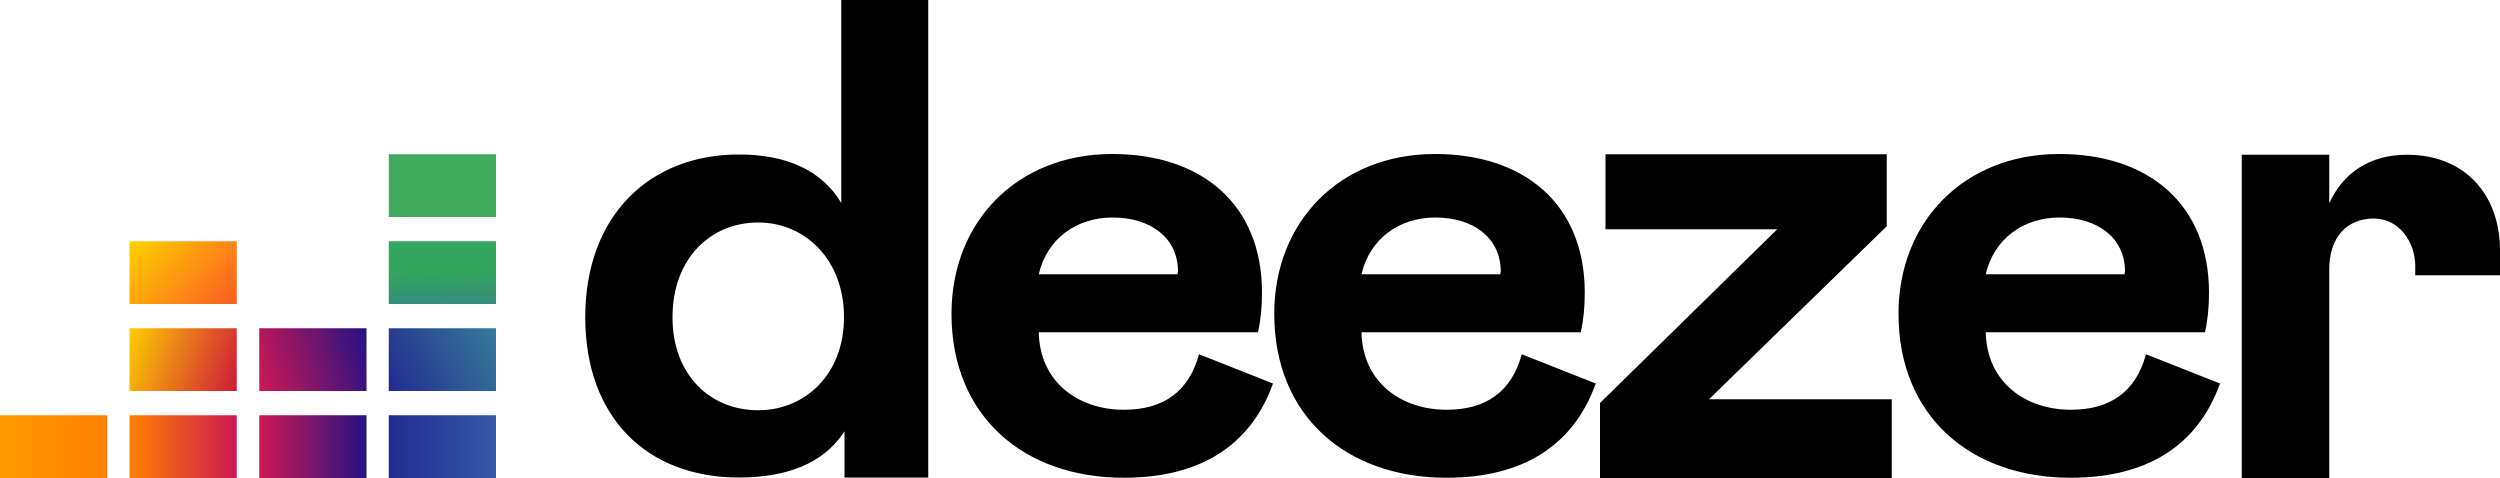
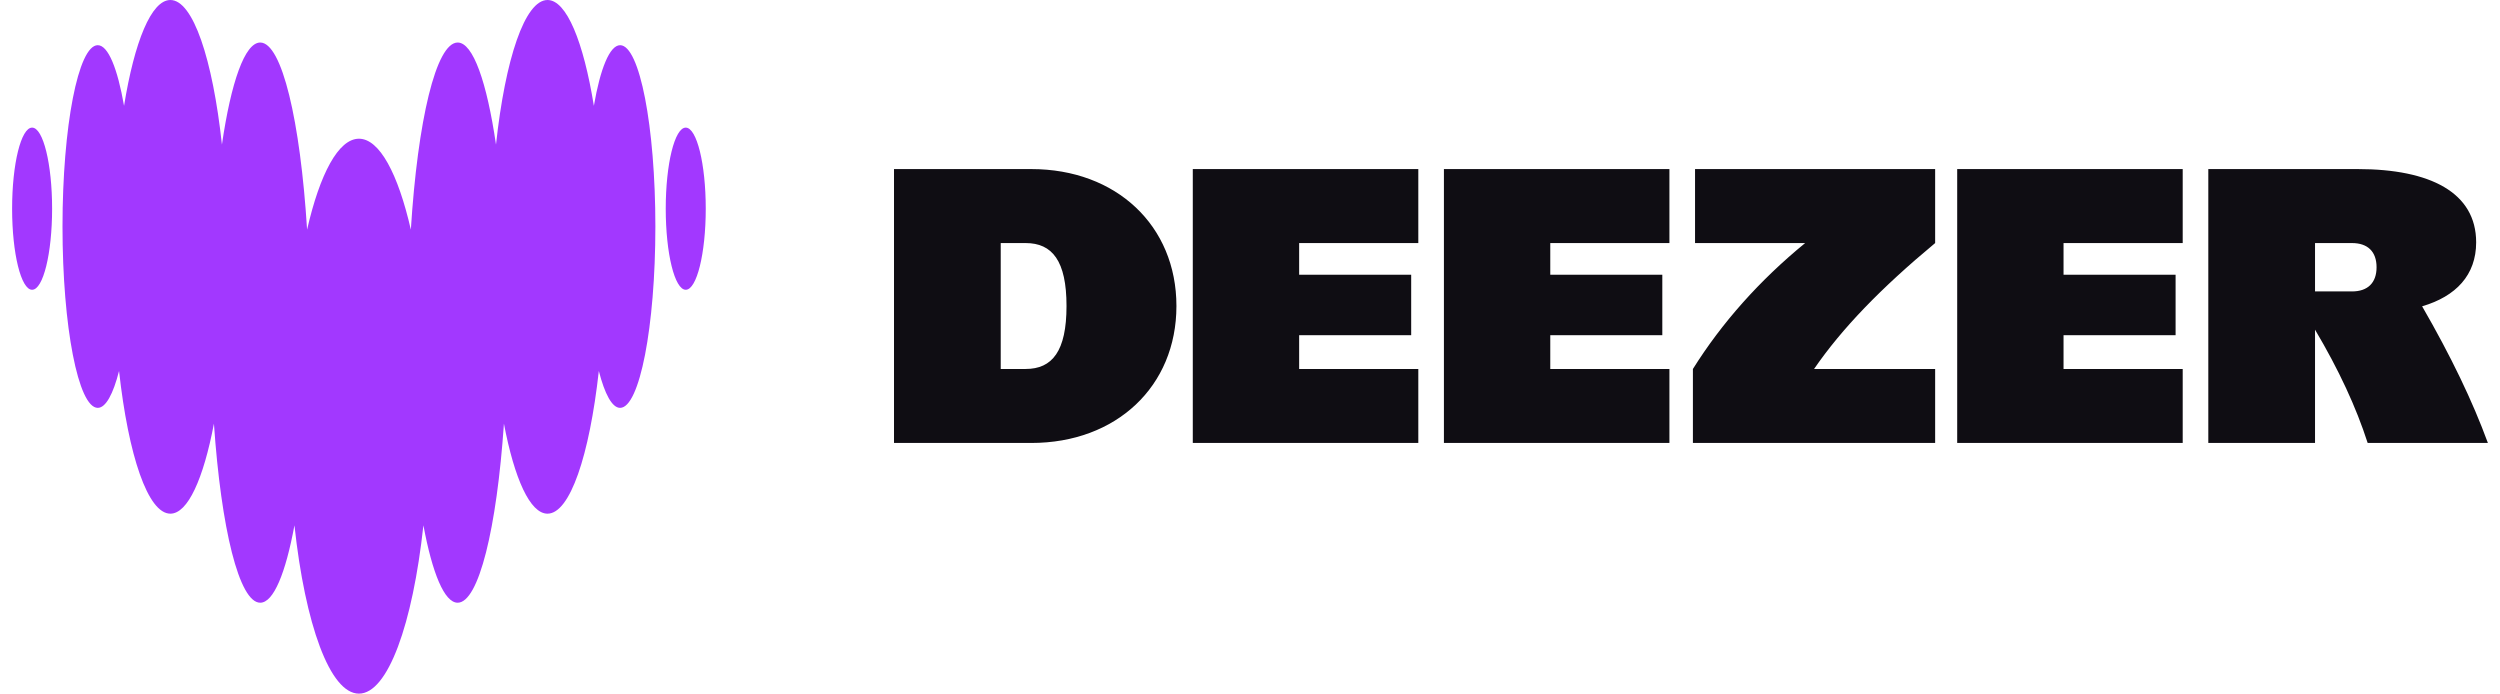
- <svg xmlns="http://www.w3.org/2000/svg" xmlns:xlink="http://www.w3.org/1999/xlink" height="478" viewBox="0 .044 1000 191.2" width="2500">
-   <linearGradient id="a" gradientTransform="matrix(1.8318 0 0 -1.8318 381.813 477.953)" gradientUnits="userSpaceOnUse" x1="-111.722" x2="-111.943" y1="241.804" y2="255.826">
-     <stop offset="0" stop-color="#358c7b" />
-     <stop offset=".526" stop-color="#33a65e" />
-   </linearGradient>
-   <linearGradient id="b" gradientTransform="matrix(1.8318 0 0 -1.8318 381.813 477.953)" gradientUnits="userSpaceOnUse" x1="-123.891" x2="-99.772" y1="223.628" y2="235.917">
-     <stop offset="0" stop-color="#222b90" />
-     <stop offset="1" stop-color="#367b99" />
-   </linearGradient>
-   <linearGradient id="c" gradientTransform="matrix(1.8318 0 0 -1.8318 381.813 477.953)" gradientUnits="userSpaceOnUse" x1="-208.432" x2="-185.032" y1="210.773" y2="210.773">
-     <stop offset="0" stop-color="#f90" />
-     <stop offset="1" stop-color="#ff8000" />
-   </linearGradient>
-   <linearGradient id="d" gradientTransform="matrix(1.8318 0 0 -1.8318 381.813 477.953)" gradientUnits="userSpaceOnUse" x1="-180.132" x2="-156.732" y1="210.773" y2="210.773">
-     <stop offset="0" stop-color="#ff8000" />
-     <stop offset="1" stop-color="#cc1953" />
-   </linearGradient>
-   <linearGradient id="e">
-     <stop offset="0" stop-color="#cc1953" />
-     <stop offset="1" stop-color="#241284" />
-   </linearGradient>
-   <linearGradient id="f" gradientTransform="matrix(1.8318 0 0 -1.8318 381.813 477.953)" gradientUnits="userSpaceOnUse" x1="-151.832" x2="-128.432" xlink:href="#e" y1="210.773" y2="210.773" />
-   <linearGradient id="g" gradientTransform="matrix(1.8318 0 0 -1.8318 381.813 477.953)" gradientUnits="userSpaceOnUse" x1="-123.56" x2="-100.16" y1="210.773" y2="210.773">
-     <stop offset="0" stop-color="#222b90" />
-     <stop offset="1" stop-color="#3559a6" />
-   </linearGradient>
-   <linearGradient id="h" gradientTransform="matrix(1.8318 0 0 -1.8318 381.813 477.953)" gradientUnits="userSpaceOnUse" x1="-152.756" x2="-127.508" xlink:href="#e" y1="226.081" y2="233.464" />
-   <linearGradient id="i" gradientTransform="matrix(1.8318 0 0 -1.8318 381.813 477.953)" gradientUnits="userSpaceOnUse" x1="-180.965" x2="-155.899" y1="234.334" y2="225.211">
-     <stop offset=".003" stop-color="#fc0" />
-     <stop offset="1" stop-color="#ce1938" />
-   </linearGradient>
-   <linearGradient id="j" gradientTransform="matrix(1.8318 0 0 -1.8318 381.813 477.953)" gradientUnits="userSpaceOnUse" x1="-178.165" x2="-158.699" y1="257.754" y2="239.791">
-     <stop offset=".003" stop-color="#ffd100" />
-     <stop offset="1" stop-color="#fd5a22" />
-   </linearGradient>
-   <path d="m234.1 126.944c0 40.1 24.7 64.1 61.4 64.1 18.3 0 33.7-5.1 42.3-18.5v18.5h33.5v-191h-34.8v81.2c-7.9-13.4-22.5-19.4-40.8-19.4-35.8-.1-61.6 24.4-61.6 65.1zm103.5 0c0 22.9-15.6 37.2-34.3 37.2-19.4 0-34.3-14.3-34.3-37.2 0-23.3 15-37.9 34.3-37.9 18.7 0 34.3 14.8 34.3 37.9zm142 14.8c-4 14.8-14.1 22.2-30 22.2-18.5 0-33.7-11.2-34.1-31h87.7c1.1-4.9 1.6-10.1 1.6-15.8 0-35.5-24.2-55.5-59.9-55.5-38.1 0-64.3 27.1-64.3 63.9 0 41 28.9 65.6 68.9 65.6 30.2 0 50.7-12.6 59.7-37.7zm-64.1-32c3.3-14.3 15.2-22.7 29.5-22.7 15.6 0 26.2 8.4 26.2 21.6l-.2 1.1zm193.2 32c-4 14.8-14.1 22.2-30 22.2-18.5 0-33.7-11.2-34.1-31h87.7c1.1-4.9 1.6-10.1 1.6-15.8 0-35.5-24.2-55.5-59.9-55.5-38.1 0-64.3 27.1-64.3 63.9 0 41 28.9 65.6 68.9 65.6 30.2 0 50.7-12.6 59.7-37.7zm-64.1-32c3.3-14.3 15.2-22.7 29.5-22.7 15.6 0 26.2 8.4 26.2 21.6l-.2 1.1zm212.1 81.5v-31.5h-73.1l71.1-69.2v-28.8h-112.5v30h68.7l-70.9 69.5v30zm101.7-49.5c-4 14.8-14.1 22.2-30 22.2-18.5 0-33.7-11.2-34.1-31h87.7c1.1-4.9 1.6-10.1 1.6-15.8 0-35.5-24.2-55.5-59.9-55.5-38.1 0-64.3 27.1-64.3 63.9 0 41 28.9 65.6 68.9 65.6 30.2 0 50.7-12.6 59.7-37.7zm-64.1-32c3.3-14.3 15.2-22.7 29.5-22.7 15.6 0 26.2 8.4 26.2 21.6l-.2 1.1z" />
-   <g clip-rule="evenodd" fill-rule="evenodd">
-     <path d="m155.5 61.744h42.9v25.1h-42.9z" fill="#40ab5d" />
-     <path d="m155.5 9.7h42.9v25.1h-42.9z" fill="url(#a)" transform="translate(0 86.844)" />
-     <path d="m155.5 44.5h42.9v25.1h-42.9z" fill="url(#b)" transform="translate(0 86.844)" />
-     <path d="m0 79.3h42.9v25.1h-42.9z" fill="url(#c)" transform="translate(0 86.844)" />
-     <path d="m51.8 79.3h42.9v25.1h-42.9z" fill="url(#d)" transform="translate(0 86.844)" />
-     <path d="m103.7 79.3h42.9v25.1h-42.9z" fill="url(#f)" transform="translate(0 86.844)" />
-     <path d="m155.5 79.3h42.9v25.1h-42.9z" fill="url(#g)" transform="translate(0 86.844)" />
-     <path d="m103.7 44.5h42.9v25.1h-42.9z" fill="url(#h)" transform="translate(0 86.844)" />
-     <path d="m51.8 44.5h42.9v25.1h-42.9z" fill="url(#i)" transform="translate(0 86.844)" />
-     <path d="m51.8 9.7h42.9v25.1h-42.9z" fill="url(#j)" transform="translate(0 86.844)" />
-   </g>
-   <path d="m966.1 106.444v3.7h33.9v-9.9c0-22.2-13.9-38.3-37.2-38.3-15 0-25.6 7.3-31.1 19.4v-19.4h-35v129.3h35v-83.3c0-13.2 7.1-20.5 18-20.5 10 .1 16.4 9.5 16.4 19z" />
+ <svg xmlns="http://www.w3.org/2000/svg" width="173" height="48" viewBox="0 0 173 48" fill="none">
+   <path fill-rule="evenodd" clip-rule="evenodd" d="M98.147 30.653H82.541V11.7H98.147V16.82H89.901V19.01H97.654V23.195H89.901V25.533H98.147V30.653ZM115.524 30.653H99.919V11.7H115.524V16.82H107.279V19.01H115.032V23.195H107.279V25.533H115.524V30.653ZM172.162 30.653C171.099 27.755 169.612 24.662 167.611 21.196C169.951 20.51 171.35 19.035 171.35 16.77C171.35 13.324 168.175 11.7 163.154 11.7H152.815V30.653H160.2V22.813C161.84 25.576 163.049 28.183 163.843 30.653H172.162ZM160.2 20.167V16.82H162.76C163.843 16.82 164.458 17.41 164.458 18.493C164.458 19.576 163.843 20.167 162.76 20.167H160.2ZM151.043 30.653H135.438V11.7H151.043V16.82H142.797V19.01H150.551V23.195H142.797V25.533H151.043V30.653ZM117.297 16.82H124.916C121.755 19.406 119.153 22.336 117.149 25.533V30.653H133.912V25.533H125.533C127.453 22.74 130.136 19.958 133.912 16.82V11.7H117.297V16.82ZM61.865 11.7H71.366C77.249 11.7 81.409 15.614 81.409 21.176C81.409 26.739 77.249 30.653 71.366 30.653H61.865V11.7ZM69.25 25.533H70.973C72.819 25.533 73.803 24.302 73.803 21.176C73.803 18.05 72.819 16.82 70.973 16.82H69.25V25.533Z" fill="#0F0D13" />
+   <path fill-rule="evenodd" clip-rule="evenodd" d="M41.096 7.323C41.54 4.749 42.191 3.131 42.913 3.127H42.915C44.261 3.132 45.352 8.745 45.352 15.676C45.352 22.606 44.259 28.224 42.911 28.224C42.359 28.224 41.849 27.27 41.439 25.672C40.79 31.523 39.444 35.546 37.886 35.546C36.681 35.546 35.599 33.13 34.872 29.319C34.376 36.566 33.128 41.708 31.669 41.708C30.753 41.708 29.919 39.67 29.3 36.353C28.557 43.201 26.84 48 24.838 48C22.836 48 21.116 43.203 20.376 36.353C19.762 39.67 18.928 41.708 18.008 41.708C16.549 41.708 15.303 36.566 14.804 29.319C14.078 33.13 12.999 35.546 11.79 35.546C10.234 35.546 8.886 31.525 8.238 25.672C7.83 27.275 7.317 28.224 6.765 28.224C5.417 28.224 4.325 22.606 4.325 15.676C4.325 8.745 5.417 3.127 6.765 3.127C7.488 3.127 8.135 4.751 8.584 7.323C9.303 2.885 10.47 0 11.79 0C13.358 0 14.716 4.08 15.358 10.004C15.987 5.692 16.941 2.943 18.009 2.943C19.506 2.943 20.779 8.35 21.25 15.891C22.137 12.024 23.421 9.599 24.841 9.599C26.262 9.599 27.546 12.026 28.431 15.891C28.904 8.35 30.175 2.943 31.672 2.943C32.739 2.943 33.691 5.692 34.323 10.004C34.964 4.08 36.322 0 37.889 0C39.205 0 40.377 2.886 41.096 7.323ZM0.838 14.442C0.838 11.344 1.457 8.831 2.222 8.831C2.987 8.831 3.606 11.344 3.606 14.442C3.606 17.54 2.987 20.052 2.222 20.052C1.457 20.052 0.838 17.54 0.838 14.442ZM46.069 14.442C46.069 11.344 46.689 8.831 47.453 8.831C48.218 8.831 48.838 11.344 48.838 14.442C48.838 17.54 48.218 20.052 47.453 20.052C46.689 20.052 46.069 17.54 46.069 14.442Z" fill="#A238FF" />
</svg>
